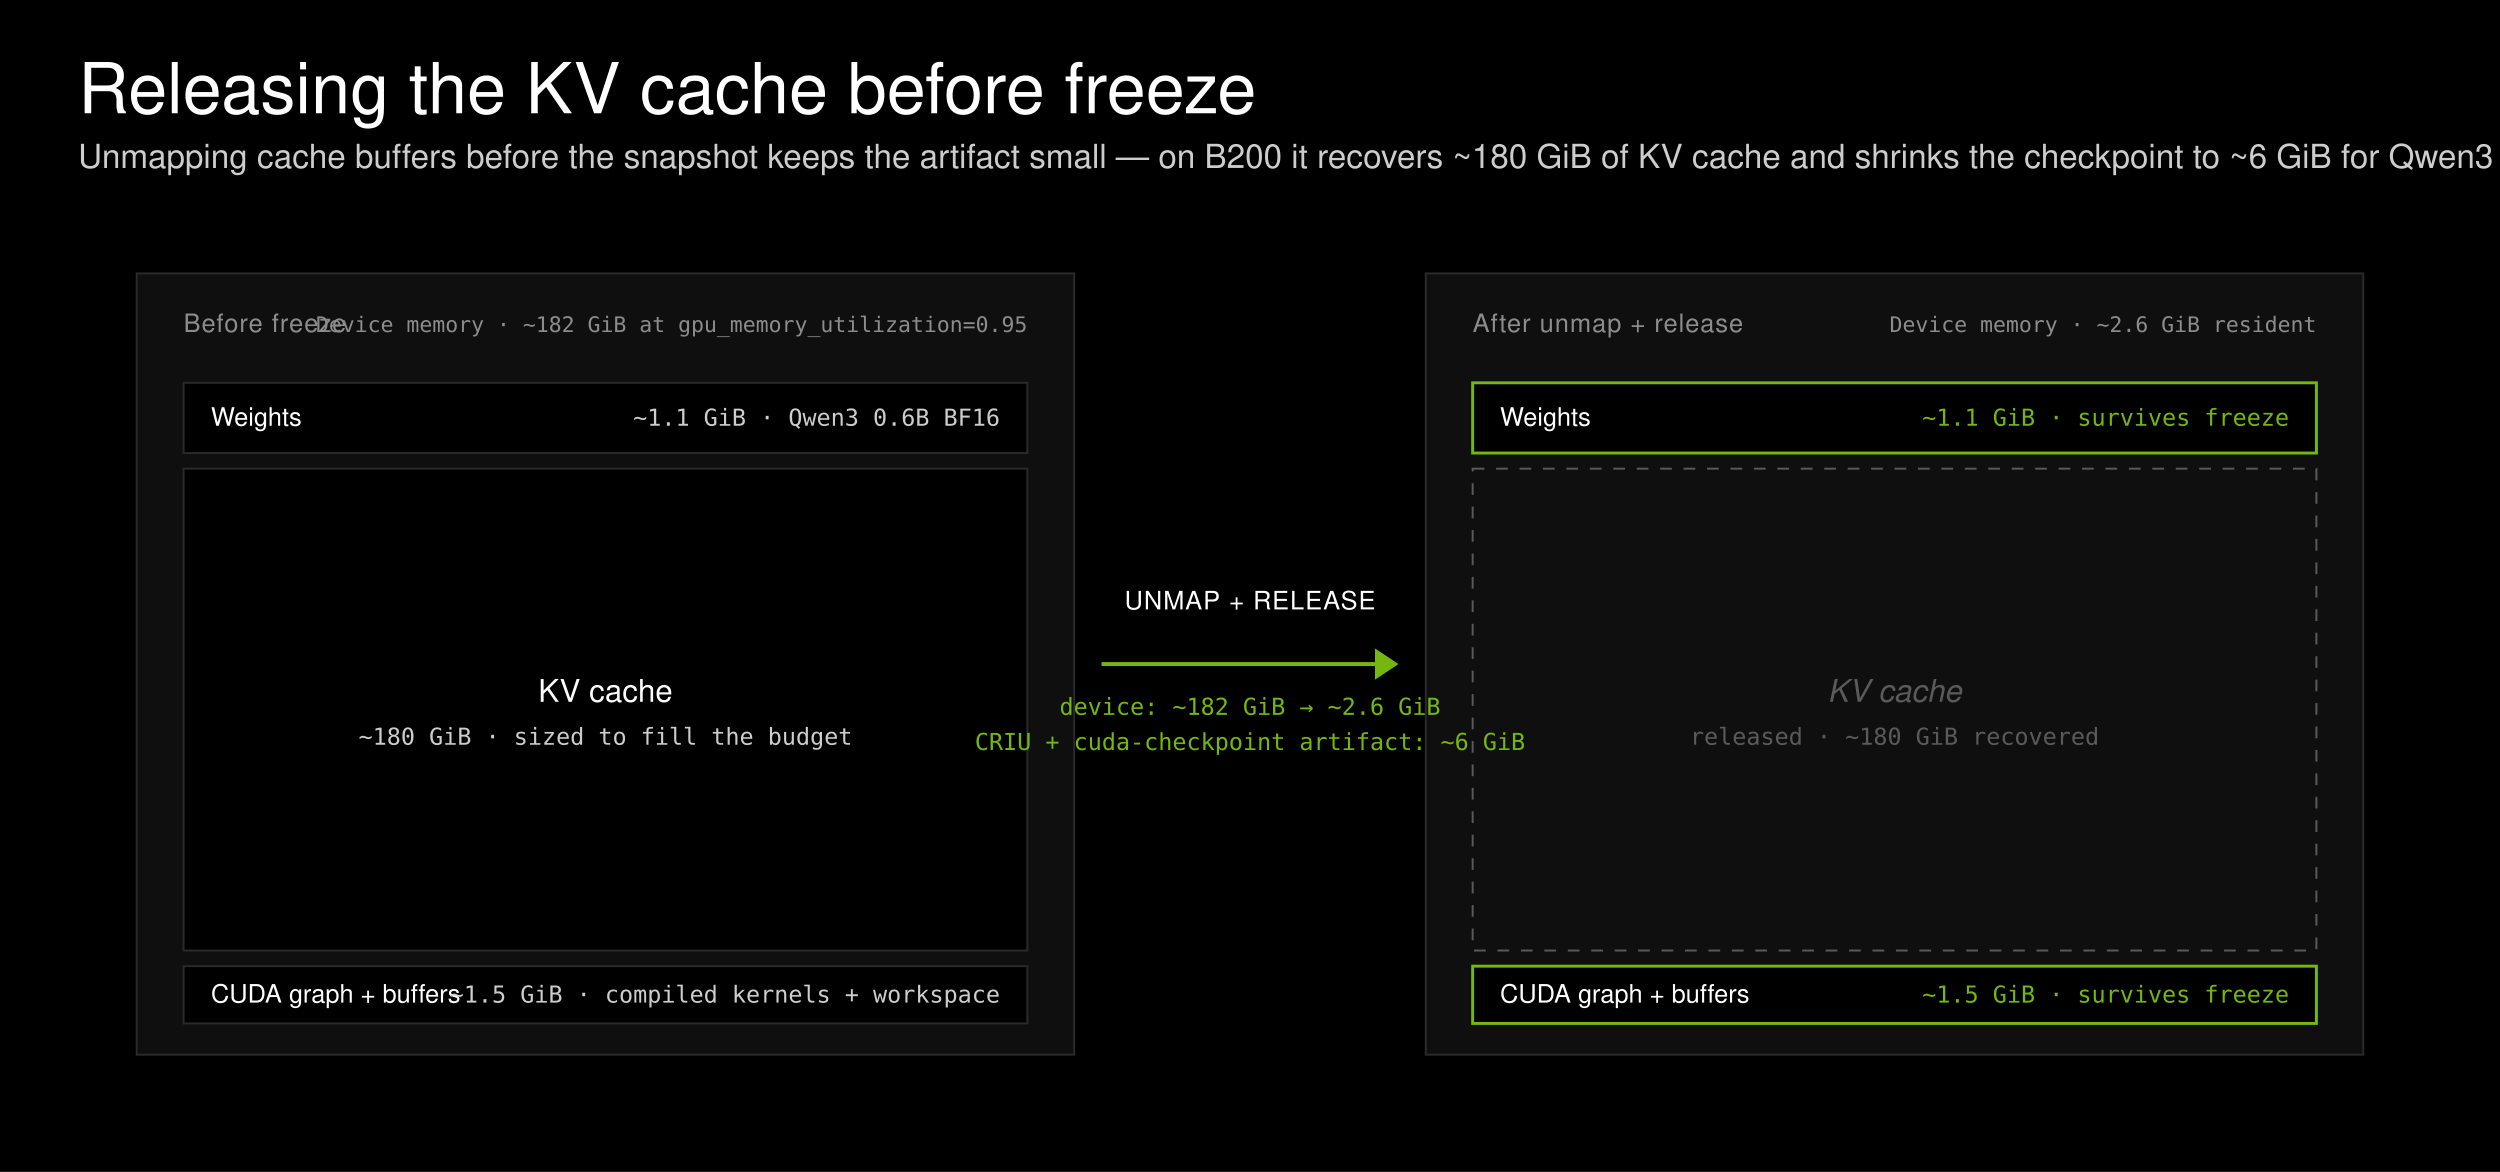
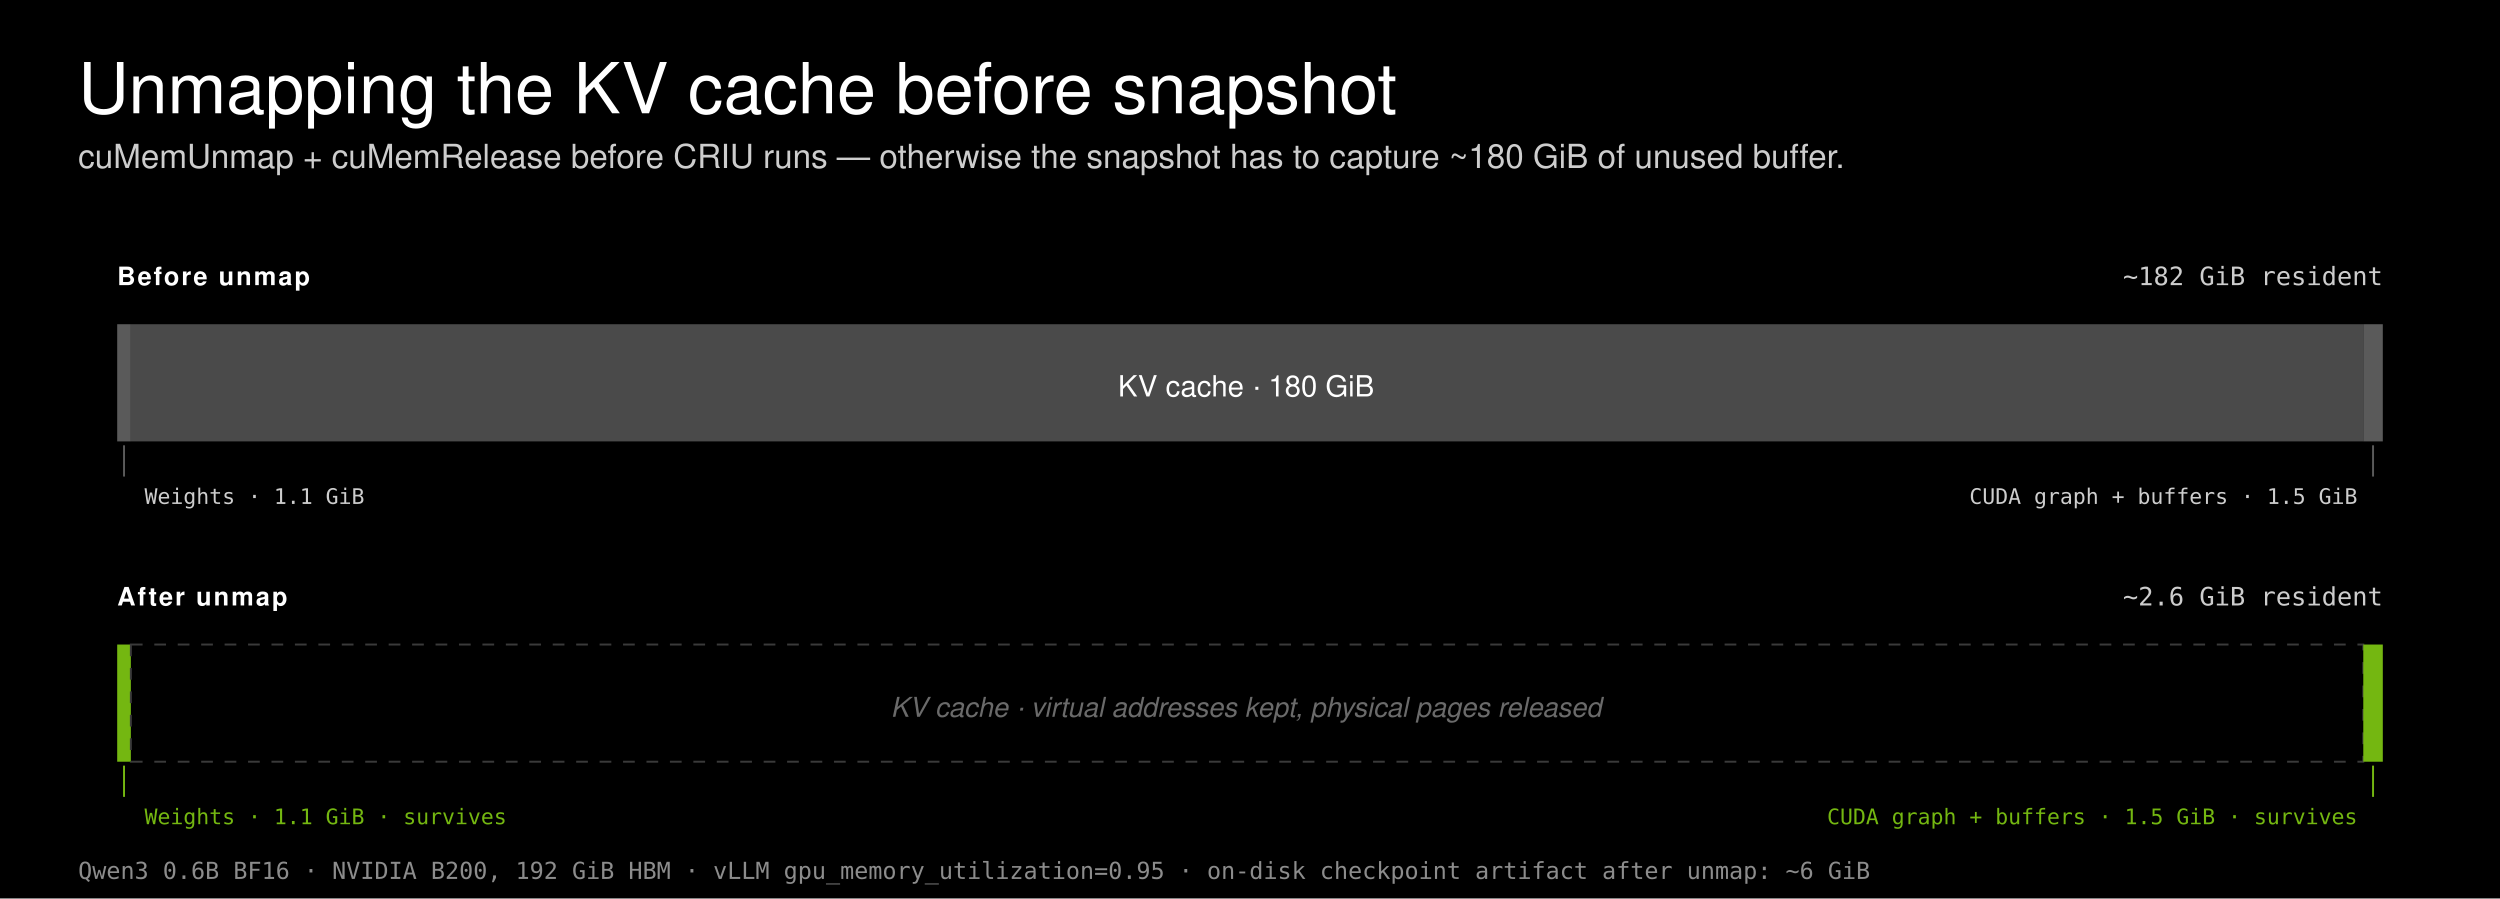
- <svg xmlns="http://www.w3.org/2000/svg" width="1280" height="600" viewBox="0 0 1280 600">
-   <rect width="1280" height="600" fill="#000000" />
+ <svg xmlns="http://www.w3.org/2000/svg" width="1280" height="460" viewBox="0 0 1280 460">
+   <rect width="1280" height="460" fill="#000000" />
  <style>
  .title { font-family: "Helvetica Neue", Helvetica, Geist, Arial, sans-serif; font-size: 36px; font-weight: 300; fill: #ffffff; }
  .subtitle { font-family: "Helvetica Neue", Helvetica, Geist, Arial, sans-serif; font-size: 17px; font-weight: 300; fill: #cdcdcd; }
-   .frame-label { font-family: Geist, "Helvetica Neue", Helvetica, Arial, sans-serif; font-size: 13px; font-weight: 500; fill: #8c8c8c; letter-spacing: 0.04em; text-transform: uppercase; }
-   .frame-meta { font-family: "Geist Mono", "SF Mono", Menlo, Consolas, monospace; font-size: 11px; font-weight: 400; fill: #8c8c8c; }
-   .block-label { font-family: Geist, "Helvetica Neue", Helvetica, Arial, sans-serif; font-size: 16px; font-weight: 500; fill: #ffffff; }
-   .block-label-small { font-family: Geist, "Helvetica Neue", Helvetica, Arial, sans-serif; font-size: 13px; font-weight: 500; fill: #ffffff; }
-   .block-label-green { font-family: Geist, "Helvetica Neue", Helvetica, Arial, sans-serif; font-size: 16px; font-weight: 500; fill: #74b711; }
-   .block-label-ghost { font-family: Geist, "Helvetica Neue", Helvetica, Arial, sans-serif; font-size: 16px; font-weight: 400; fill: #5a5a5a; font-style: italic; }
-   .block-meta-mono { font-family: "Geist Mono", "SF Mono", Menlo, Consolas, monospace; font-size: 12px; font-weight: 400; fill: #cdcdcd; }
-   .block-meta-mono-dim { font-family: "Geist Mono", "SF Mono", Menlo, Consolas, monospace; font-size: 12px; font-weight: 400; fill: #8c8c8c; }
-   .block-meta-mono-green { font-family: "Geist Mono", "SF Mono", Menlo, Consolas, monospace; font-size: 12px; font-weight: 400; fill: #74b711; }
-   .block-meta-mono-ghost { font-family: "Geist Mono", "SF Mono", Menlo, Consolas, monospace; font-size: 12px; font-weight: 400; fill: #5a5a5a; }
-   .arrow-label { font-family: Geist, "Helvetica Neue", Helvetica, Arial, sans-serif; font-size: 13px; font-weight: 500; fill: #ffffff; letter-spacing: 0.04em; }
-   .arrow-meta { font-family: "Geist Mono", "SF Mono", Menlo, Consolas, monospace; font-size: 12px; font-weight: 400; fill: #74b711; }
+   .row-label { font-family: Geist, "Helvetica Neue", Helvetica, Arial, sans-serif; font-size: 13px; font-weight: 600; fill: #ffffff; letter-spacing: 0.08em; text-transform: uppercase; }
+   .row-total { font-family: "Geist Mono", "SF Mono", Menlo, Consolas, monospace; font-size: 13px; font-weight: 500; fill: #cdcdcd; }
+   .seg-big { font-family: Geist, "Helvetica Neue", Helvetica, Arial, sans-serif; font-size: 15px; font-weight: 500; fill: #ffffff; }
+   .seg-ghost { font-family: Geist, "Helvetica Neue", Helvetica, Arial, sans-serif; font-size: 14px; font-weight: 400; fill: #6a6a6a; font-style: italic; }
+   .callout { font-family: "Geist Mono", "SF Mono", Menlo, Consolas, monospace; font-size: 11px; font-weight: 400; fill: #cdcdcd; }
+   .callout-green { font-family: "Geist Mono", "SF Mono", Menlo, Consolas, monospace; font-size: 11px; font-weight: 500; fill: #74b711; }
+   .footer { font-family: "Geist Mono", "SF Mono", Menlo, Consolas, monospace; font-size: 12px; font-weight: 400; fill: #8c8c8c; }
</style>
-   <text class="title" x="40" y="58">Releasing the KV cache before freeze</text>
-   <text class="subtitle" x="40" y="86">Unmapping cache buffers before the snapshot keeps the artifact small — on B200 it recovers ~180 GiB of KV cache and shrinks the checkpoint to ~6 GiB for Qwen3 0.6B</text>
-   <rect x="70.0" y="140" width="480" height="400" fill="#0f0f0f" stroke="#2a2a2a" stroke-width="1" />
-   <text class="frame-label" x="94.0" y="170">Before freeze</text>
-   <text class="frame-meta" x="526.0" y="170" text-anchor="end">Device memory · ~182 GiB at gpu_memory_utilization=0.95</text>
-   <rect x="94.0" y="196" width="432" height="35.959" fill="#000000" stroke="#2a2a2a" stroke-width="1" />
-   <text class="block-label-small" x="108.0" y="217.979">Weights</text>
-   <text class="block-meta-mono" x="512.0" y="217.979" text-anchor="end">~1.1 GiB · Qwen3 0.6B BF16</text>
-   <rect x="94.0" y="239.959" width="432" height="246.715" fill="#000000" stroke="#2a2a2a" stroke-width="1" />
-   <text class="block-label" x="310.0" y="359.316" text-anchor="middle">KV cache</text>
-   <text class="block-meta-mono" x="310.0" y="381.316" text-anchor="middle">~180 GiB · sized to fill the budget</text>
-   <rect x="94.0" y="494.674" width="432" height="29.326" fill="#000000" stroke="#2a2a2a" stroke-width="1" />
-   <text class="block-label-small" x="108.0" y="513.337">CUDA graph + buffers</text>
-   <text class="block-meta-mono" x="512.0" y="513.337" text-anchor="end">~1.5 GiB · compiled kernels + workspace</text>
-   <rect x="730.0" y="140" width="480" height="400" fill="#0f0f0f" stroke="#2a2a2a" stroke-width="1" />
-   <text class="frame-label" x="754.0" y="170">After unmap + release</text>
-   <text class="frame-meta" x="1186.0" y="170" text-anchor="end">Device memory · ~2.6 GiB resident</text>
-   <rect x="754.0" y="196" width="432" height="35.959" fill="#000000" stroke="#74b711" stroke-width="1.5" />
-   <text class="block-label-small" x="768.0" y="217.979">Weights</text>
-   <text class="block-meta-mono-green" x="1172.0" y="217.979" text-anchor="end">~1.1 GiB · survives freeze</text>
-   <rect x="754.0" y="239.959" width="432" height="246.715" fill="none" stroke="#5a5a5a" stroke-width="1" stroke-dasharray="6 6" />
-   <text class="block-label-ghost" x="970.0" y="359.316" text-anchor="middle">KV cache</text>
-   <text class="block-meta-mono-ghost" x="970.0" y="381.316" text-anchor="middle">released · ~180 GiB recovered</text>
-   <rect x="754.0" y="494.674" width="432" height="29.326" fill="#000000" stroke="#74b711" stroke-width="1.5" />
-   <text class="block-label-small" x="768.0" y="513.337">CUDA graph + buffers</text>
-   <text class="block-meta-mono-green" x="1172.0" y="513.337" text-anchor="end">~1.5 GiB · survives freeze</text>
-   <line x1="564.0" y1="340.0" x2="704.0" y2="340.0" stroke="#74b711" stroke-width="2" />
-   <polygon points="704.0,332.0 716.0,340.0 704.0,348.0" fill="#74b711" />
-   <text class="arrow-label" x="640.0" y="312.0" text-anchor="middle">UNMAP + RELEASE</text>
-   <text class="arrow-meta" x="640.0" y="366.0" text-anchor="middle">device: ~182 GiB → ~2.6 GiB</text>
-   <text class="arrow-meta" x="640.0" y="384.0" text-anchor="middle" fill="#8c8c8c">CRIU + cuda-checkpoint artifact: ~6 GiB</text>
+   <text class="title" x="40" y="58">Unmapping the KV cache before snapshot</text>
+   <text class="subtitle" x="40" y="86">cuMemUnmap + cuMemRelease before CRIU runs — otherwise the snapshot has to capture ~180 GiB of unused buffer.</text>
+   <text class="row-label" x="60" y="146">Before unmap</text>
+   <text class="row-total" x="1220" y="146" text-anchor="end">~182 GiB resident</text>
+   <rect x="60" y="166" width="7" height="60" fill="#5a5a5a" />
+   <rect x="67" y="166" width="1143" height="60" fill="#4a4a4a" />
+   <rect x="1210" y="166" width="10" height="60" fill="#5a5a5a" />
+   <text class="seg-big" x="638" y="203" text-anchor="middle">KV cache · 180 GiB</text>
+   <line x1="63.5" y1="228" x2="63.5" y2="244" stroke="#5a5a5a" stroke-width="1" />
+   <text class="callout" x="74" y="258">Weights · 1.1 GiB</text>
+   <line x1="1215" y1="228" x2="1215" y2="244" stroke="#5a5a5a" stroke-width="1" />
+   <text class="callout" x="1207" y="258" text-anchor="end">CUDA graph + buffers · 1.5 GiB</text>
+   <text class="row-label" x="60" y="310">After unmap</text>
+   <text class="row-total" x="1220" y="310" text-anchor="end">~2.6 GiB resident</text>
+   <rect x="60" y="330" width="7" height="60" fill="#74b711" />
+   <rect x="67" y="330" width="1143" height="60" fill="none" stroke="#3a3a3a" stroke-width="1" stroke-dasharray="6 6" />
+   <rect x="1210" y="330" width="10" height="60" fill="#74b711" />
+   <text class="seg-ghost" x="638" y="367" text-anchor="middle">KV cache · virtual addresses kept, physical pages released</text>
+   <line x1="63.5" y1="392" x2="63.5" y2="408" stroke="#74b711" stroke-width="1" />
+   <text class="callout-green" x="74" y="422">Weights · 1.1 GiB · survives</text>
+   <line x1="1215" y1="392" x2="1215" y2="408" stroke="#74b711" stroke-width="1" />
+   <text class="callout-green" x="1207" y="422" text-anchor="end">CUDA graph + buffers · 1.5 GiB · survives</text>
+   <text class="footer" x="40" y="450">Qwen3 0.6B BF16 · NVIDIA B200, 192 GiB HBM · vLLM gpu_memory_utilization=0.95 · on-disk checkpoint artifact after unmap: ~6 GiB</text>
</svg>
